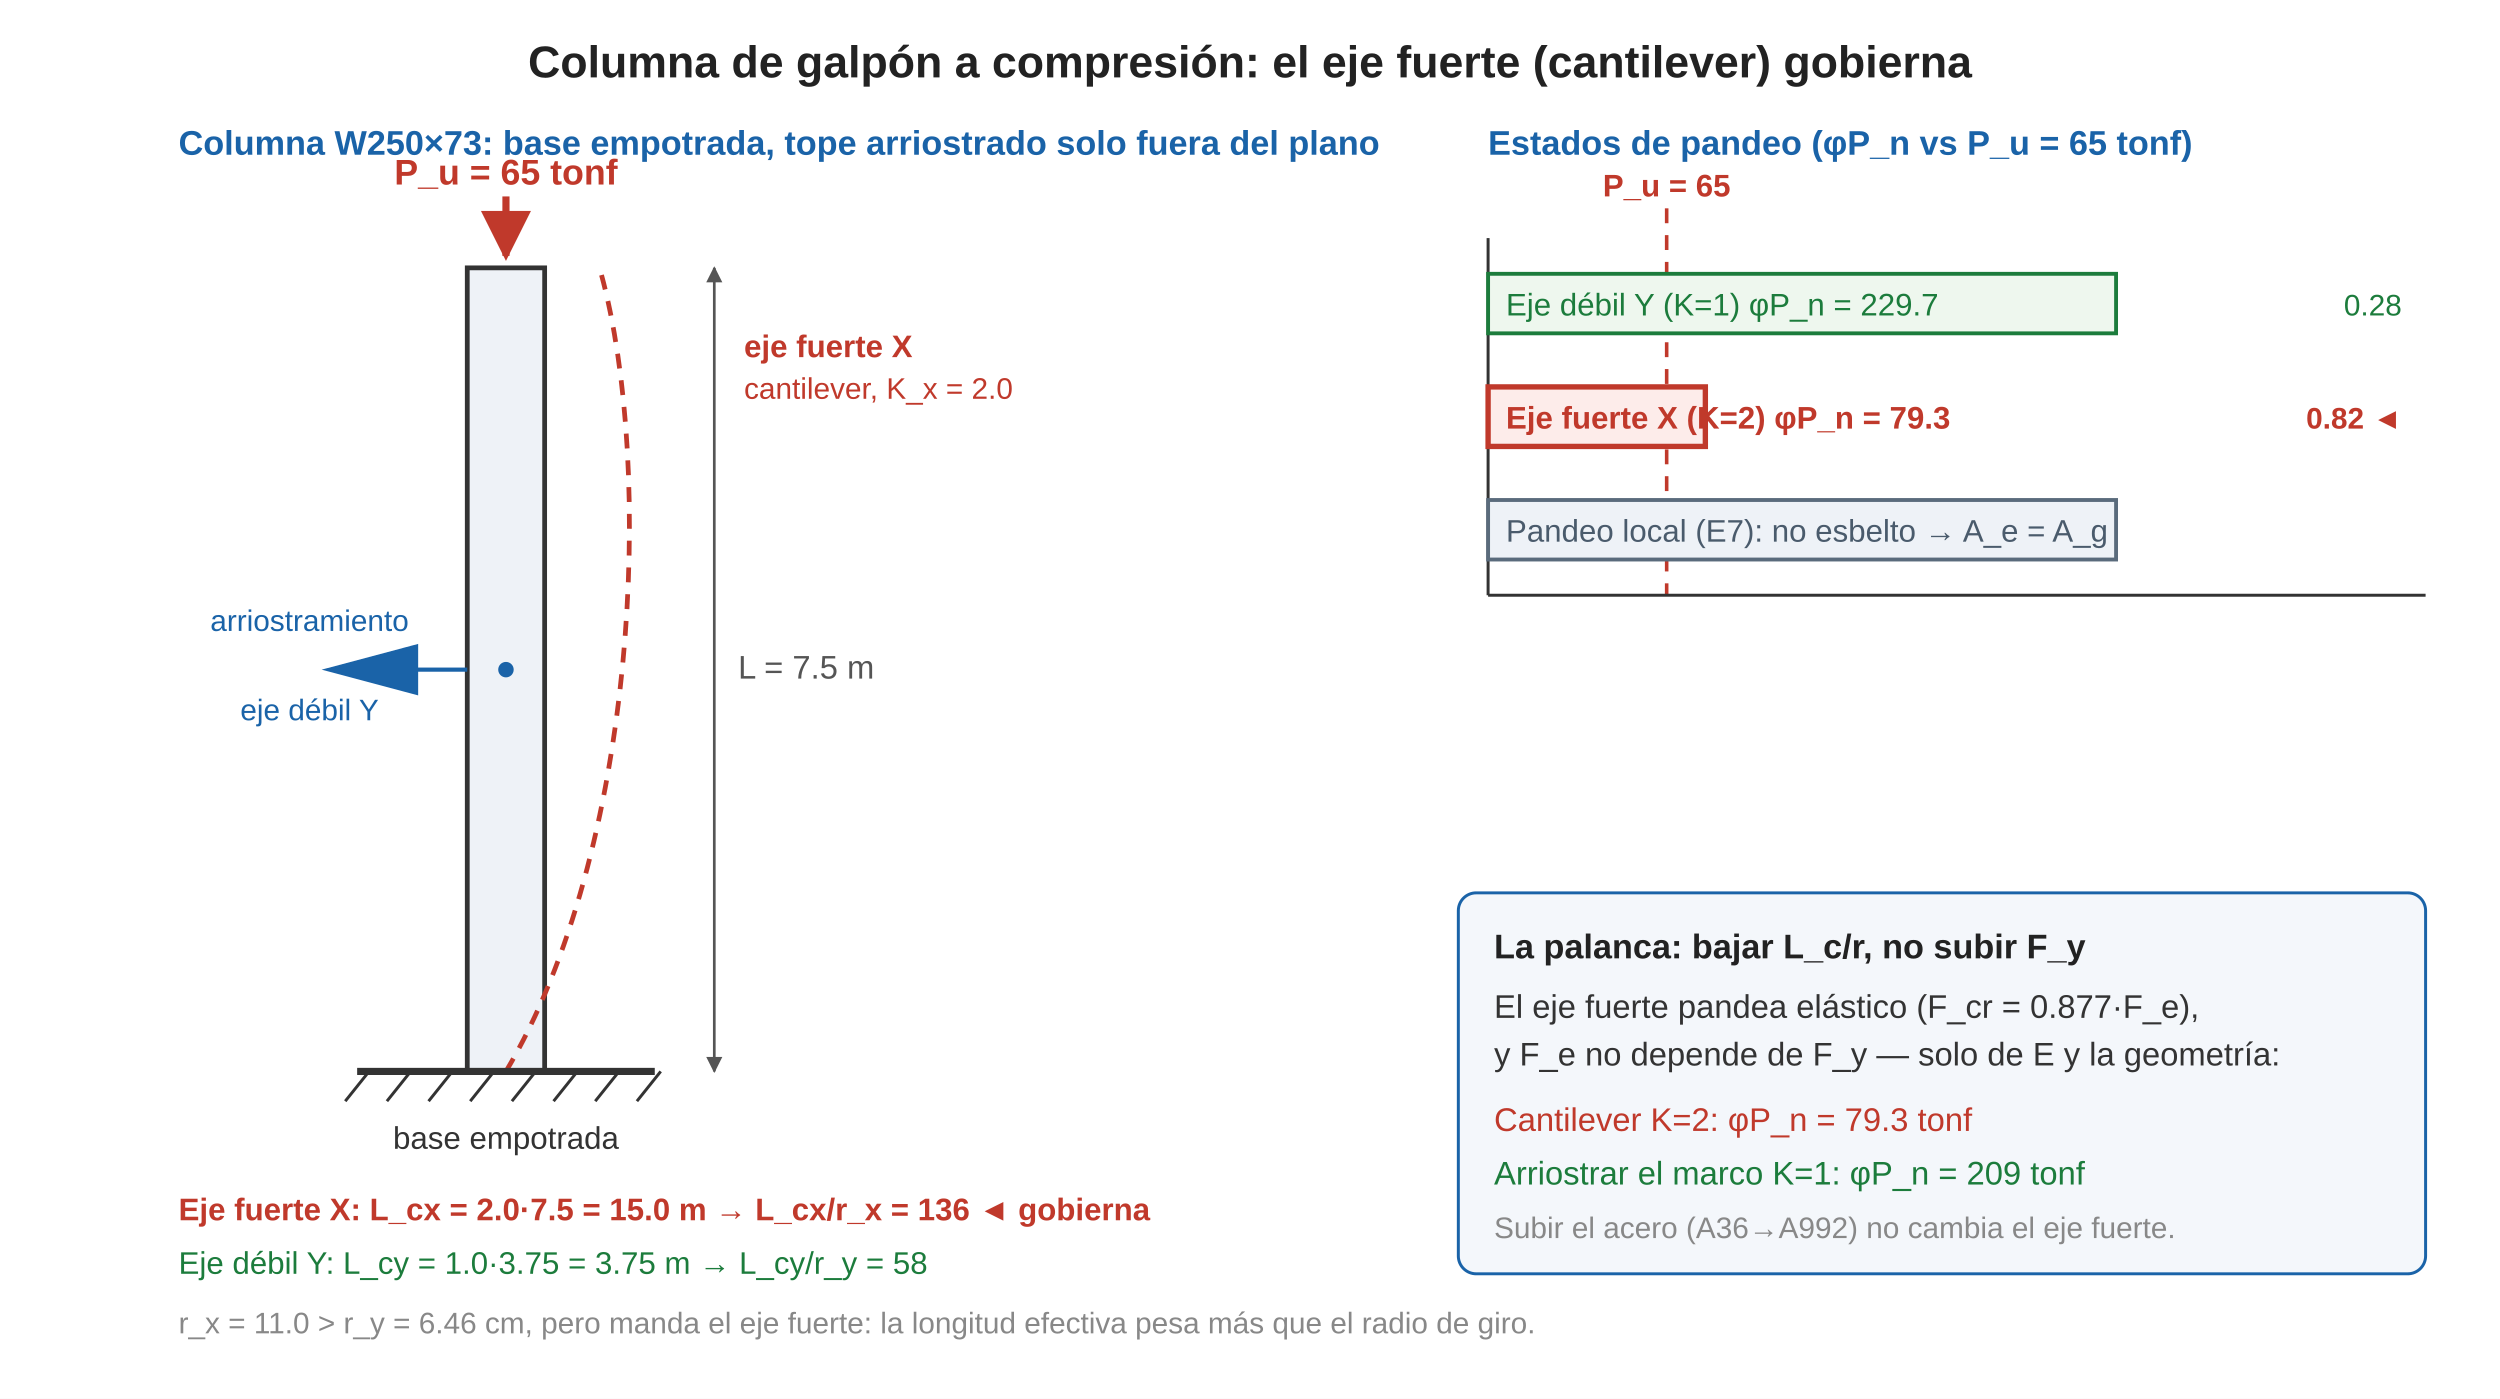
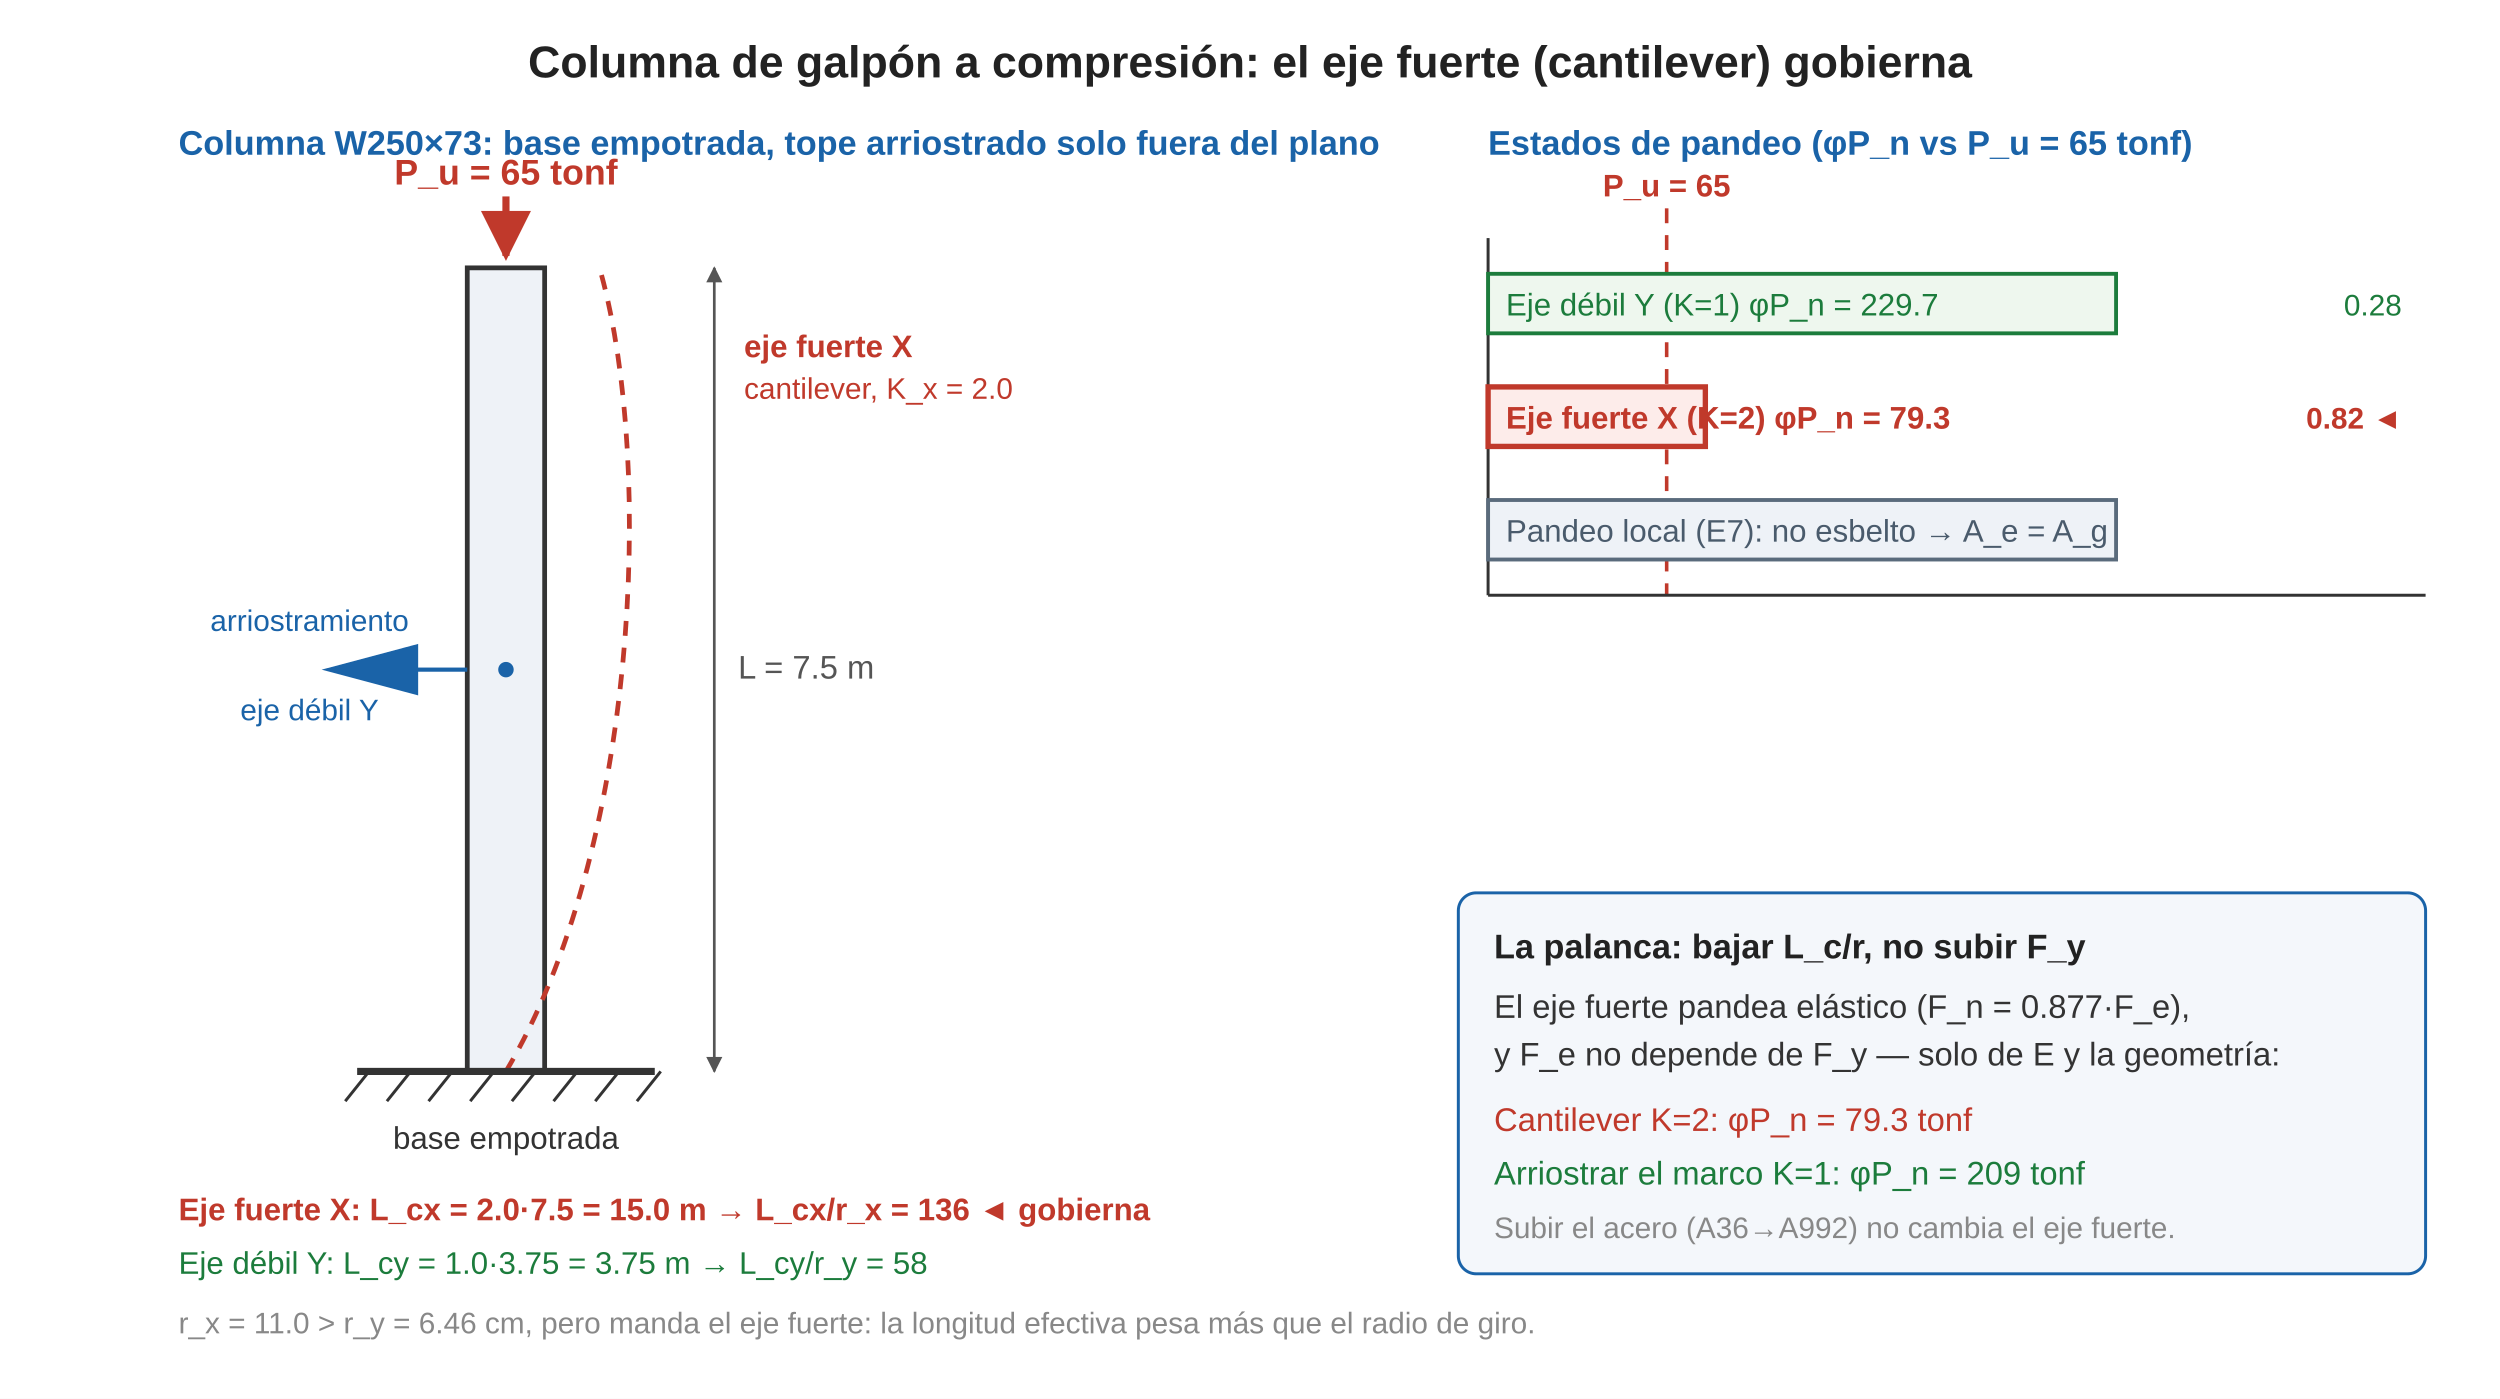
<svg xmlns="http://www.w3.org/2000/svg" viewBox="0 0 840 470" font-family="Segoe UI, Arial, sans-serif">
  <defs>
    <marker id="ar" viewBox="0 0 10 10" refX="9" refY="5" markerWidth="6" markerHeight="6" orient="auto-start-reverse">
      <path d="M0,0 L10,5 L0,10 z" fill="#555" />
    </marker>
    <marker id="fr" viewBox="0 0 10 10" refX="9" refY="5" markerWidth="7" markerHeight="7" orient="auto">
      <path d="M0,0 L10,5 L0,10 z" fill="#c0392b" />
    </marker>
  </defs>
  <rect width="840" height="470" fill="#ffffff" />
  <text x="420" y="26" font-size="15" text-anchor="middle" fill="#222" font-weight="bold">Columna de galpón a compresión: el eje fuerte (cantilever) gobierna</text>
  <text x="60" y="52" font-size="11.5" fill="#1a63a8" font-weight="bold">Columna W250×73: base empotrada, tope arriostrado solo fuera del plano</text>
  <line x1="170" y1="66" x2="170" y2="86" stroke="#c0392b" stroke-width="2.4" marker-end="url(#fr)" />
  <text x="170" y="62" font-size="12" text-anchor="middle" fill="#c0392b" font-weight="bold">P_u = 65 tonf</text>
  <rect x="157" y="90" width="26" height="270" fill="#eef2f7" stroke="#333" stroke-width="1.6" />
  <path d="M170,360 C 214,286 220,158 202,92" fill="none" stroke="#c0392b" stroke-width="1.6" stroke-dasharray="5 4" />
  <text x="250" y="120" font-size="10.5" fill="#c0392b" font-weight="bold">eje fuerte X</text>
  <text x="250" y="134" font-size="10" fill="#c0392b">cantilever, K_x = 2.0</text>
  <line x1="120" y1="360" x2="220" y2="360" stroke="#333" stroke-width="2.4" />
  <path d="M124,360 l-8,10 M138,360 l-8,10 M152,360 l-8,10 M166,360 l-8,10 M180,360 l-8,10 M194,360 l-8,10 M208,360 l-8,10 M222,360 l-8,10" stroke="#333" stroke-width="1" />
  <text x="170" y="386" font-size="10.5" text-anchor="middle" fill="#333">base empotrada</text>
  <path d="M110,225 l30,-8 0,16 z" fill="#1a63a8" stroke="#1a63a8" />
  <line x1="140" y1="225" x2="157" y2="225" stroke="#1a63a8" stroke-width="1.4" />
  <circle cx="170" cy="225" r="2.6" fill="#1a63a8" />
  <text x="104" y="212" font-size="10" text-anchor="middle" fill="#1a63a8">arriostramiento</text>
  <text x="104" y="242" font-size="10" text-anchor="middle" fill="#1a63a8">eje débil Y</text>
  <line x1="240" y1="90" x2="240" y2="360" stroke="#555" stroke-width="0.9" marker-start="url(#ar)" marker-end="url(#ar)" />
  <text x="248" y="228" font-size="11" fill="#555">L = 7.5 m</text>
  <text x="60" y="410" font-size="10.5" fill="#c0392b" font-weight="bold">Eje fuerte X:  L_cx = 2.0·7.5 = 15.0 m → L_cx/r_x = 136  ◄ gobierna</text>
  <text x="60" y="428" font-size="10.5" fill="#1c7c3c">Eje débil Y:   L_cy = 1.0·3.75 = 3.75 m → L_cy/r_y = 58</text>
  <text x="60" y="448" font-size="10" fill="#888">r_x = 11.0 &gt; r_y = 6.46 cm, pero manda el eje fuerte: la longitud efectiva pesa más que el radio de giro.</text>
  <text x="500" y="52" font-size="11.5" fill="#1a63a8" font-weight="bold">Estados de pandeo (φP_n vs P_u = 65 tonf)</text>
  <line x1="560" y1="70" x2="560" y2="200" stroke="#c0392b" stroke-width="1.2" stroke-dasharray="5 4" />
  <text x="560" y="66" font-size="10.5" text-anchor="middle" fill="#c0392b" font-weight="bold">P_u = 65</text>
  <line x1="500" y1="200" x2="815" y2="200" stroke="#333" stroke-width="1" />
  <line x1="500" y1="80" x2="500" y2="200" stroke="#333" stroke-width="1" />
  <rect x="500" y="92" width="211" height="20" fill="#eef7ee" stroke="#1c7c3c" stroke-width="1.3" />
  <text x="506" y="106" font-size="10.5" fill="#1c7c3c">Eje débil Y (K=1)  φP_n = 229.7</text>
  <text x="807" y="106" font-size="10" text-anchor="end" fill="#1c7c3c">0.28</text>
  <rect x="500" y="130" width="73" height="20" fill="#fdecea" stroke="#c0392b" stroke-width="1.8" />
  <text x="506" y="144" font-size="10.5" fill="#c0392b" font-weight="bold">Eje fuerte X (K=2)  φP_n = 79.3</text>
  <text x="807" y="144" font-size="10" text-anchor="end" fill="#c0392b" font-weight="bold">0.82 ◄</text>
  <rect x="500" y="168" width="211" height="20" fill="#eef2f7" stroke="#5a6b7c" stroke-width="1.3" />
  <text x="506" y="182" font-size="10.5" fill="#4a5b6c">Pandeo local (E7): no esbelto → A_e = A_g</text>
  <rect x="490" y="300" width="325" height="128" rx="6" fill="#f4f7fb" stroke="#1a63a8" />
  <text x="502" y="322" font-size="11.5" fill="#222" font-weight="bold">La palanca: bajar L_c/r, no subir F_y</text>
-   <text x="502" y="342" font-size="11" fill="#333">El eje fuerte pandea elástico (F_cr = 0.877·F_e),</text>
+   <text x="502" y="342" font-size="11" fill="#333">El eje fuerte pandea elástico (F_n = 0.877·F_e),</text>
  <text x="502" y="358" font-size="11" fill="#333">y F_e no depende de F_y — solo de E y la geometría:</text>
  <text x="502" y="380" font-size="11" fill="#c0392b">  Cantilever K=2:           φP_n = 79.3 tonf</text>
  <text x="502" y="398" font-size="11" fill="#1c7c3c">  Arriostrar el marco K=1:  φP_n = 209 tonf</text>
  <text x="502" y="416" font-size="10" fill="#888">Subir el acero (A36→A992) no cambia el eje fuerte.</text>
</svg>
